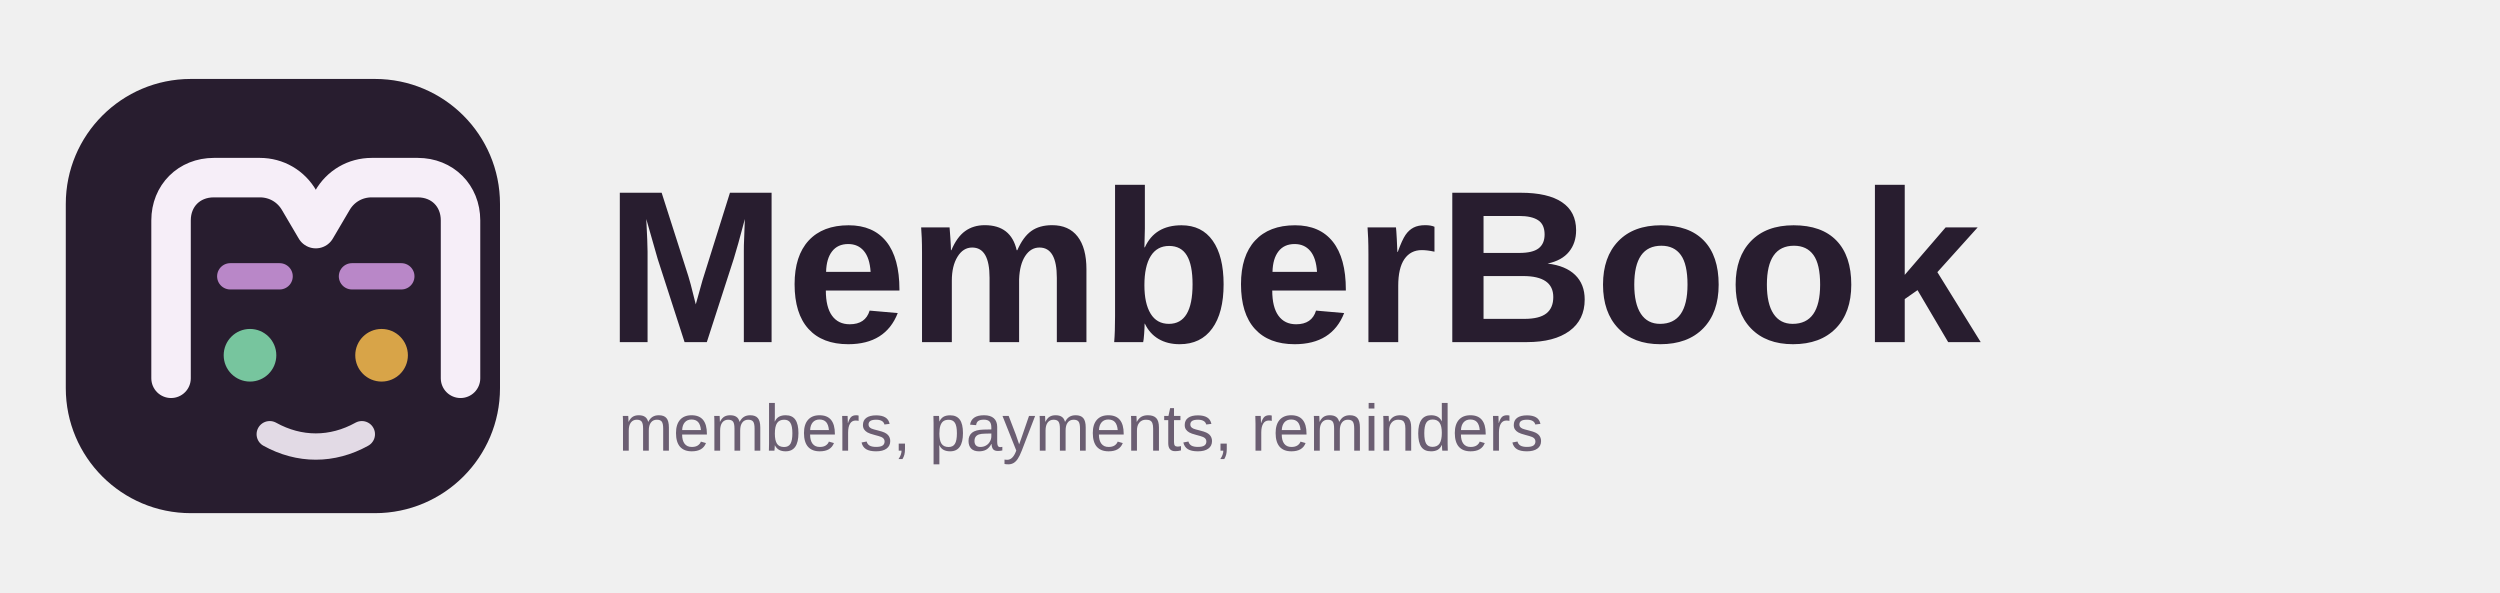
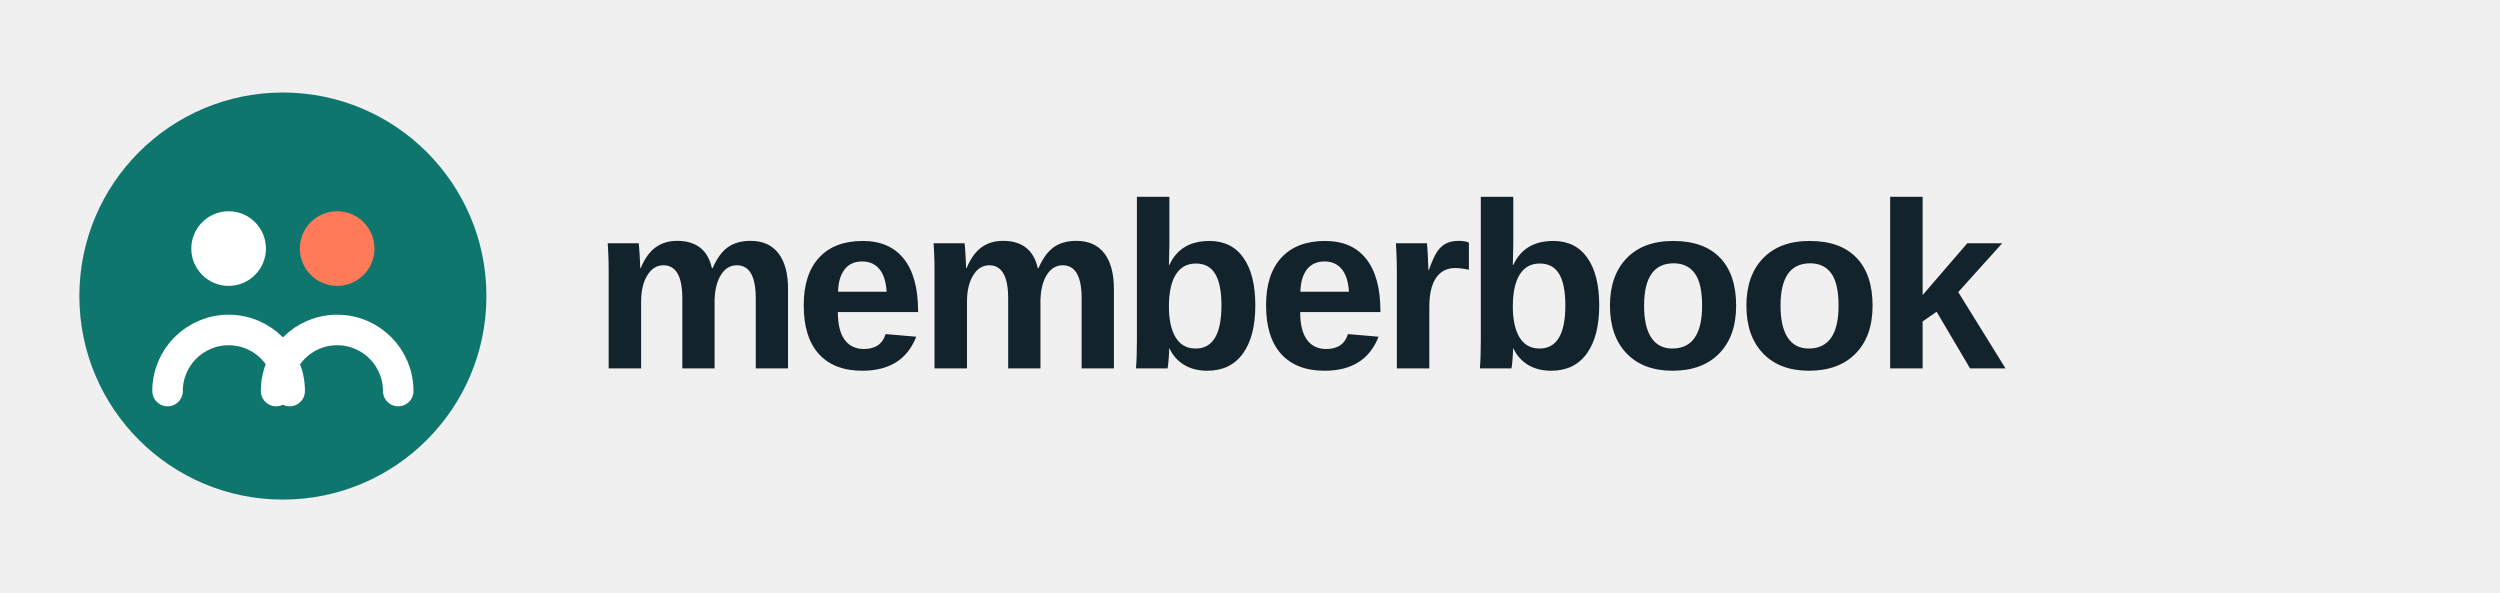
- <svg xmlns="http://www.w3.org/2000/svg" width="760" height="180" viewBox="0 0 760 180" fill="none" role="img" aria-label="MemberBook">
-   <rect x="20" y="24" width="132" height="132" rx="38" fill="#281D2F" />
-   <path d="M52 115V67c0-7.5 5.5-13 13-13h14c5 0 9.5 2.6 12 7l5 8.5 5-8.5c2.5-4.4 7-7 12-7h14c7.5 0 13 5.5 13 13v48" stroke="#F6EEF8" stroke-width="12" stroke-linecap="round" stroke-linejoin="round" />
-   <path d="M70 84h15M107 84h15" stroke="#B987C8" stroke-width="8" stroke-linecap="round" />
-   <circle cx="76" cy="108" r="8" fill="#77C59E" />
-   <circle cx="116" cy="108" r="8" fill="#D8A448" />
-   <path d="M82 132c9 5 19 5 28 0" stroke="#F6EEF8" stroke-width="8" stroke-linecap="round" opacity=".9" />
-   <text x="184" y="104" fill="#281D2F" font-family="-apple-system, BlinkMacSystemFont, 'Segoe UI', Arial, sans-serif" font-size="66" font-weight="650" letter-spacing="0">MemberBook</text>
-   <text x="188" y="137" fill="#6B5E72" font-family="-apple-system, BlinkMacSystemFont, 'Segoe UI', Arial, sans-serif" font-size="20" font-weight="500" letter-spacing="0">members, payments, reminders</text>
+ <svg xmlns="http://www.w3.org/2000/svg" width="760" height="180" viewBox="0 0 760 180" fill="none" role="img" aria-label="memberbook">
+   <g transform="translate(20 24) scale(2.0625)">
+     <circle cx="32" cy="32" r="30" fill="#0F766E" />
+     <circle cx="24" cy="25" r="5.5" fill="#FFFFFF" />
+     <circle cx="40" cy="25" r="5.5" fill="#FF7A59" />
+     <path d="M15 46a9 9 0 0 1 18 0M31 46a9 9 0 0 1 18 0" stroke="#FFFFFF" stroke-width="4.5" stroke-linecap="round" />
+   </g>
+   <text x="180" y="112" fill="#13232B" font-family="'Plus Jakarta Sans', -apple-system, 'Segoe UI', Arial, sans-serif" font-size="72" font-weight="800" letter-spacing="-2.5">memberbook</text>
</svg>
